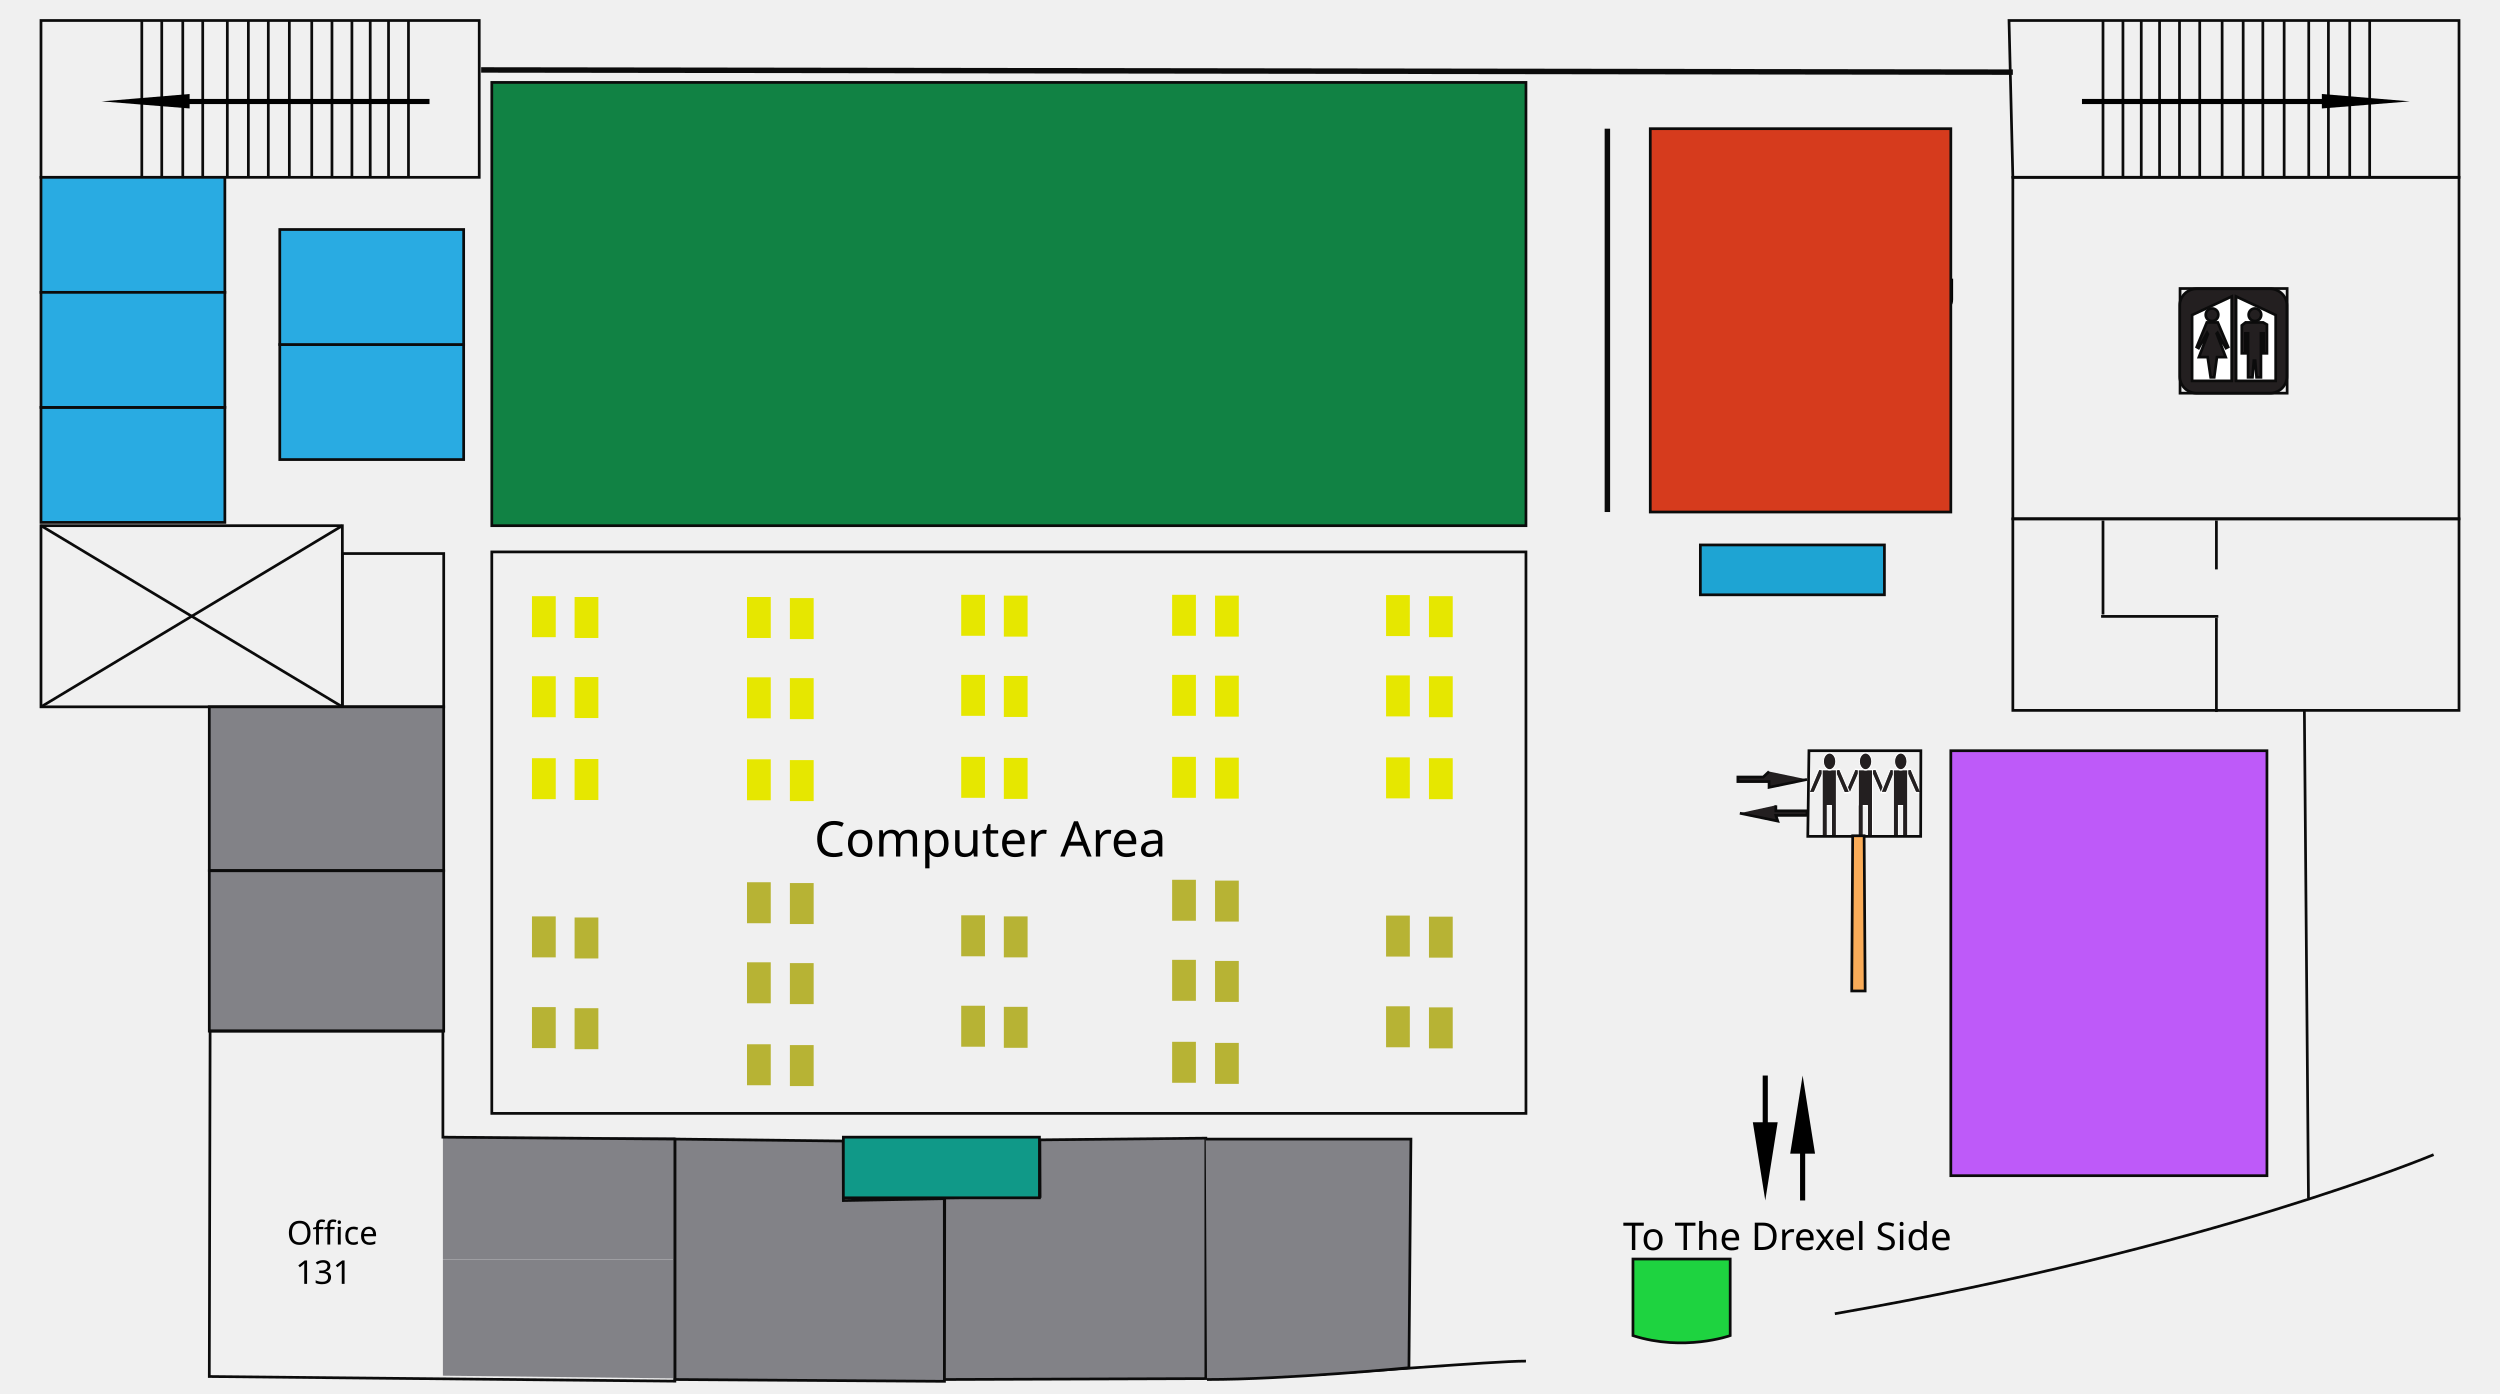
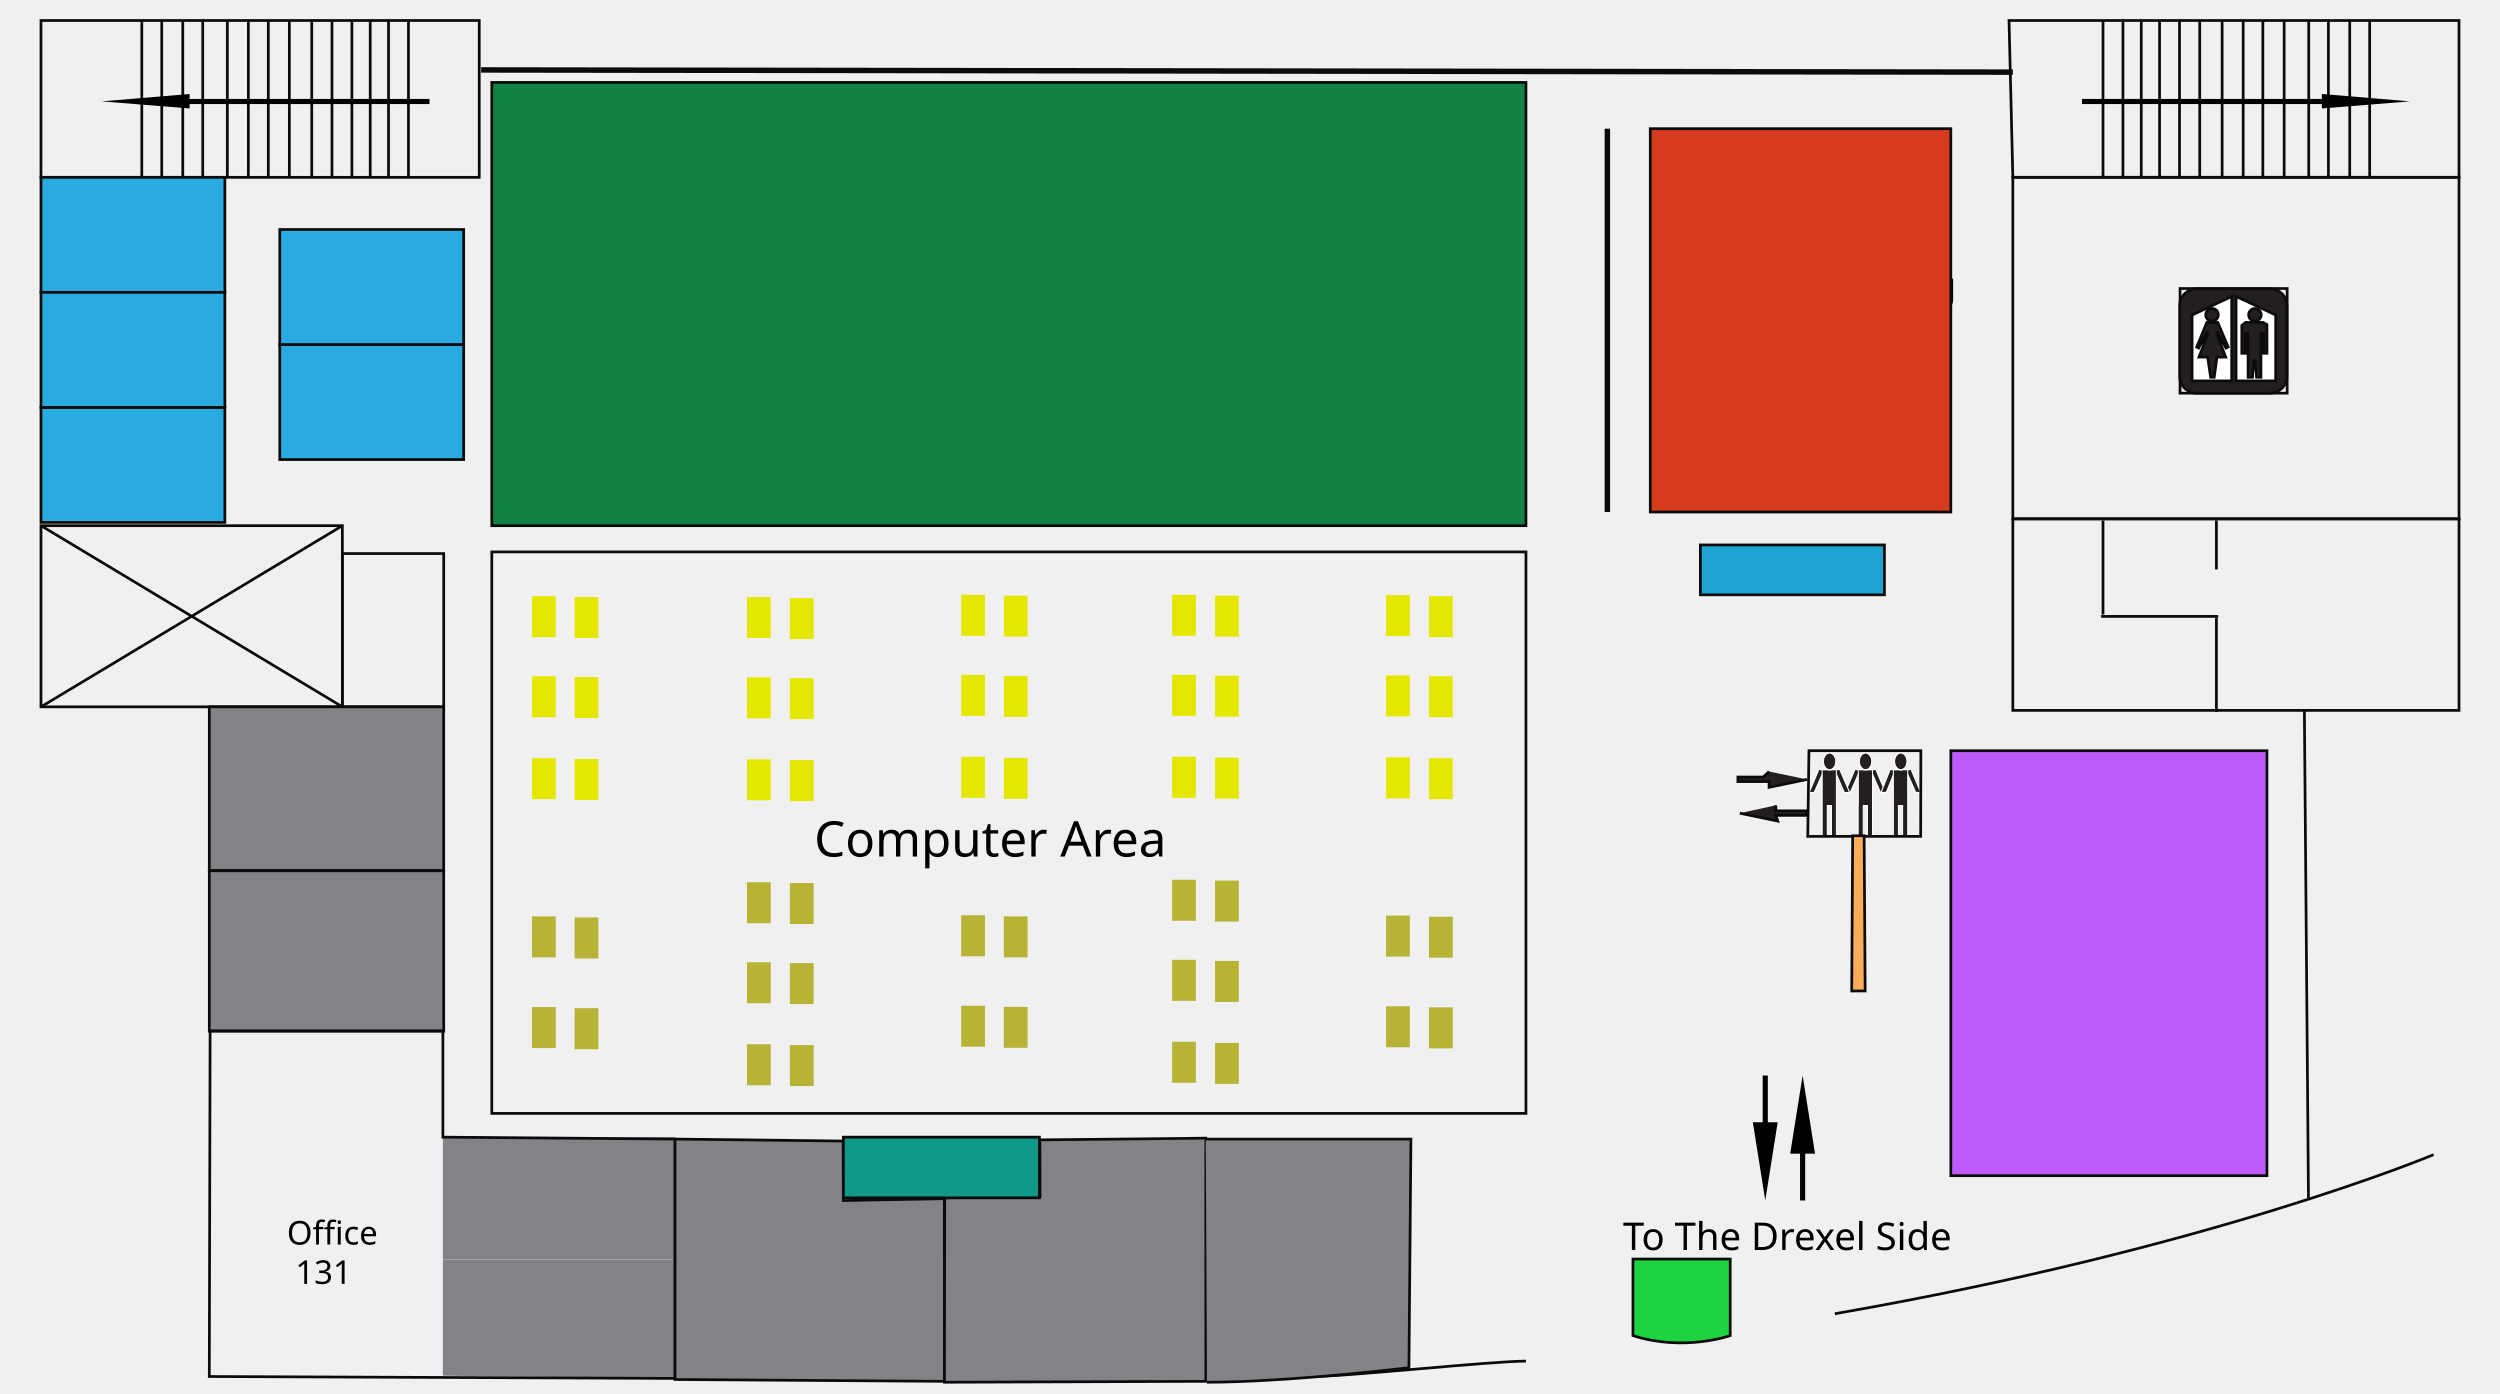
<svg xmlns="http://www.w3.org/2000/svg" xmlns:xlink="http://www.w3.org/1999/xlink" version="1.1" id="PostFloor1" x="0px" y="0px" width="915px" height="510px" viewBox="0 0 915 510" enable-background="new 0 0 915 510" xml:space="preserve">
  <symbol id="Children" viewBox="-36.773 -20.025 73.546 40.05">
    <g>
      <polygon fill="#231F20" stroke="#FFFFFF" stroke-width="0.65" points="-6.4,12 -12.9,0.9 -9.5,1 -3.1,11.7   " />
      <polygon fill="#231F20" stroke="#FFFFFF" stroke-width="0.65" points="7,12 13.4,0.9 10.1,1 3.7,11.7   " />
      <polygon fill="#231F20" stroke="#FFFFFF" stroke-width="0.65" points="-4.3,-4.8 -4.3,11.8 4.9,11.8 4.9,-5.3 4.9,-5.3 4.9,-19.7     1.6,-19.7 1.6,-5.2 -1.1,-5.2 -1.1,-19.7 -4.4,-19.7 -4.4,-4.8   " />
      <path fill="#231F20" stroke="#FFFFFF" stroke-width="0.65" d="M-3.6,15.7c0-2.2,1.8-4,4-4c2.2,0,4,1.8,4,4s-1.8,4-4,4    C-1.8,19.7-3.6,17.9-3.6,15.7z" />
      <polygon fill="#231F20" stroke="#FFFFFF" stroke-width="0.65" points="-29.8,12 -36.2,0.9 -32.9,1 -26.4,11.7   " />
      <polygon fill="#231F20" stroke="#FFFFFF" stroke-width="0.65" points="-16.4,12 -9.9,1 -13.3,0.9 -19.7,11.7   " />
      <polygon fill="#231F20" stroke="#FFFFFF" stroke-width="0.65" points="-27.7,-4.8 -27.7,11.8 -18.5,11.8 -18.5,-5.3 -18.5,-5.3     -18.5,-19.7 -21.7,-19.7 -21.7,-5.2 -24.4,-5.2 -24.4,-19.7 -27.7,-19.7   " />
      <path fill="#231F20" stroke="#FFFFFF" stroke-width="0.65" d="M-26.9,15.7c0-2.2,1.8-4,4-4c2.2,0,4,1.8,4,4s-1.8,4-4,4    C-25.1,19.7-26.9,17.9-26.9,15.7z" />
      <polygon fill="#231F20" stroke="#FFFFFF" stroke-width="0.65" points="16.4,12 10.4,1 13.8,1 19.7,11.7   " />
      <polygon fill="#231F20" stroke="#FFFFFF" stroke-width="0.65" points="29.8,12 36.2,0.9 32.9,1 26.4,11.7   " />
      <polygon fill="#231F20" stroke="#FFFFFF" stroke-width="0.65" points="18.4,-4.8 18.4,11.8 27.7,11.8 27.7,-5.3 27.7,-5.3     27.7,-19.7 24.4,-19.7 24.4,-5.2 21.7,-5.2 21.7,-19.7 18.4,-19.7   " />
      <path fill="#231F20" stroke="#FFFFFF" stroke-width="0.65" d="M19.2,15.7c0-2.2,1.8-4,4-4c2.2,0,4,1.8,4,4s-1.8,4-4,4    C21,19.7,19.2,17.9,19.2,15.7z" />
    </g>
  </symbol>
  <g id="outline">
    <rect x="15" y="7.5" fill="none" stroke="#0B0B0B" stroke-miterlimit="10" width="160.4" height="57.4" />
    <rect x="15" y="192.4" fill="none" stroke="#0B0B0B" stroke-miterlimit="10" width="110.3" height="66.3" />
    <line fill="none" stroke="#0B0B0B" stroke-miterlimit="10" x1="15" y1="192.4" x2="125.3" y2="258.7" />
    <line fill="none" stroke="#0B0B0B" stroke-miterlimit="10" x1="15" y1="258.7" x2="125.3" y2="192.4" />
    <polygon id="stair" fill="none" stroke="#0B0B0B" stroke-miterlimit="10" points="900,64.9 736.7,64.9 735.3,7.5 900,7.5  " />
    <rect id="toilet" x="736.7" y="64.9" fill="none" stroke="#0B0B0B" stroke-miterlimit="10" width="163.3" height="125" />
    <rect x="736.7" y="189.9" fill="none" stroke="#0B0B0B" stroke-miterlimit="10" width="163.3" height="70.1" />
    <line fill="none" stroke="#0B0B0B" stroke-miterlimit="10" x1="769.7" y1="190.5" x2="769.7" y2="224.9" />
    <line fill="none" stroke="#0B0B0B" stroke-miterlimit="10" x1="769" y1="225.6" x2="811.9" y2="225.6" />
    <line fill="none" stroke="#0B0B0B" stroke-miterlimit="10" x1="811.2" y1="226.2" x2="811.2" y2="260.6" />
    <line fill="none" stroke="#0B0B0B" stroke-miterlimit="10" x1="811.2" y1="208.4" x2="811.2" y2="190.5" />
    <line fill="none" stroke="#0B0B0B" stroke-miterlimit="10" x1="843.4" y1="260" x2="844.9" y2="438.5" />
-     <path fill="none" stroke="#0B0B0B" stroke-miterlimit="10" d="M558.5,498.166c-12.6,0-65.5,4.634-78,4.634" />
+     <path fill="none" stroke="#0B0B0B" stroke-miterlimit="10" d="M558.5,498.166c-12.6,0-65.5,5.634-78,5.634" />
    <path fill="none" stroke="#0B0B0B" stroke-width="2" stroke-miterlimit="10" d="M518.3,500.6" />
-     <path fill="none" stroke="#0B0B0B" stroke-miterlimit="10" d="M890.7,422.6c0,0-81.648,34.318-219.148,58.224" />
+     <path fill="none" stroke="#0B0B0B" stroke-miterlimit="10" d="M890.7,422.6c0,0-81.648,34.318-219.148,58.225" />
    <line fill="none" stroke="#0B0B0B" stroke-width="2" stroke-miterlimit="10" x1="176.1" y1="25.6" x2="736.7" y2="26.4" />
    <line fill="none" stroke="#0B0B0B" stroke-width="2" stroke-miterlimit="10" x1="588.3" y1="47.1" x2="588.3" y2="187.4" />
    <use xlink:href="#Children" width="73.546" height="40.05" x="-36.773" y="-20.025" transform="matrix(0.5651 0 0 -0.7754 682.5703 290.8408)" overflow="visible" />
    <polygon fill="none" stroke="#0B0B0B" stroke-miterlimit="10" points="662.074,274.76 703.032,274.76 702.967,306.1 661.646,306.1     " />
    <g>
      <g>
        <polyline fill="#231F20" stroke="#0B0B0B" stroke-miterlimit="10" points="661.365,285.275 647.479,288.168 647.479,286.064      636.069,286.064 636.069,284.398 645.352,284.398 647.479,282.384    " />
      </g>
    </g>
    <g>
      <g>
        <polyline fill="#231F20" stroke="#0B0B0B" stroke-miterlimit="10" points="649.957,294.74 649.957,296.757 661.365,296.757      661.365,298.421 649.957,298.421 650.666,300.523 636.778,297.633    " />
      </g>
    </g>
    <g id="Restrooms">
      <g>
-         <rect x="797.9" y="105.6" fill="none" stroke="#0B0B0B" width="39.194" height="38.3" />
+         <rect x="797.9" y="105.6" fill="none" stroke="#0B0B0B" width="39.193" height="38.3" />
        <g>
          <path fill="#231F20" stroke="#0B0B0B" d="M837,137.9c0,3.3-2.8,6-6.2,6H804c-3.4,0-6.2-2.7-6.2-6v-26.2c0-3.3,2.8-6,6.2-6h26.8      c3.4,0,6.2,2.7,6.2,6V137.9z" />
          <g>
            <polygon fill="#FFFFFF" stroke="#0B0B0B" points="816.8,108.5 816.8,139.4 802.3,139.4 802.3,115.3      " />
            <polygon fill="#FFFFFF" stroke="#0B0B0B" points="818.4,108.5 818.4,139.4 832.9,139.4 832.9,115.3      " />
            <g>
              <g>
                <polygon fill="#231F20" stroke="#0B0B0B" points="807.7,118 811.7,118 815.5,127 814.7,127.4 811.6,121.8 811.3,122.1          814.6,130.7 811.4,130.7 810.4,138.1 809.1,138.1 808,130.7 804.8,130.7 808.1,122.3 807.8,121.8 804.7,127.4 804,127                 " />
-                 <path fill="#231F20" stroke="#0B0B0B" d="M811.9,115.2c0,1.3-1,2.3-2.306,2.3c-1.3,0-2.3-1-2.3-2.3c0-1.2,1-2.3,2.3-2.3         C810.9,112.9,811.9,113.9,811.9,115.2z" />
+                 <path fill="#231F20" stroke="#0B0B0B" d="M811.9,115.2c0,1.3-1,2.3-2.307,2.3c-1.3,0-2.3-1-2.3-2.3c0-1.2,1-2.3,2.3-2.3         C810.9,112.9,811.9,113.9,811.9,115.2z" />
                <path fill="#231F20" stroke="#0B0B0B" d="M827.6,115.2c0,1.3-1,2.3-2.3,2.3s-2.3-1-2.3-2.3c0-1.2,1-2.3,2.3-2.3         C826.5,112.9,827.6,113.9,827.6,115.2z" />
              </g>
              <polygon fill="#231F20" stroke="#0B0B0B" points="821.9,118 828.3,118 829.7,118.8 829.7,129.3 828.5,129.3 828.5,122         827.5,122 827.5,138.1 825.9,138.1 825.4,132 824.9,132 824.4,138.1 822.8,138.1 822.8,122 821.8,122 821.8,129.3         820.5,129.3 820.5,119.1       " />
            </g>
          </g>
        </g>
      </g>
    </g>
    <line fill="none" stroke="#0B0B0B" stroke-miterlimit="10" x1="769.7" y1="7.5" x2="769.7" y2="64.9" />
    <line fill="none" stroke="#0B0B0B" stroke-miterlimit="10" x1="777" y1="7.5" x2="777" y2="64.9" />
    <line fill="none" stroke="#0B0B0B" stroke-miterlimit="10" x1="783.7" y1="7.5" x2="783.7" y2="64.9" />
    <line fill="none" stroke="#0B0B0B" stroke-miterlimit="10" x1="790.4" y1="7.5" x2="790.4" y2="64.9" />
    <line fill="none" stroke="#0B0B0B" stroke-miterlimit="10" x1="797.7" y1="7.5" x2="797.7" y2="64.9" />
    <line fill="none" stroke="#0B0B0B" stroke-miterlimit="10" x1="805.1" y1="7.5" x2="805.1" y2="64.9" />
    <line fill="none" stroke="#0B0B0B" stroke-miterlimit="10" x1="813.3" y1="7.5" x2="813.3" y2="64.9" />
    <line fill="none" stroke="#0B0B0B" stroke-miterlimit="10" x1="821" y1="7.5" x2="821" y2="64.9" />
    <line fill="none" stroke="#0B0B0B" stroke-miterlimit="10" x1="828.2" y1="7.5" x2="828.2" y2="64.9" />
    <line fill="none" stroke="#0B0B0B" stroke-miterlimit="10" x1="836" y1="7.5" x2="836" y2="64.9" />
    <line fill="none" stroke="#0B0B0B" stroke-miterlimit="10" x1="845" y1="7.5" x2="845" y2="64.9" />
    <line fill="none" stroke="#0B0B0B" stroke-miterlimit="10" x1="852.2" y1="7.5" x2="852.2" y2="64.9" />
    <line fill="none" stroke="#0B0B0B" stroke-miterlimit="10" x1="860" y1="7.5" x2="860" y2="64.9" />
    <line fill="none" stroke="#0B0B0B" stroke-miterlimit="10" x1="867.3" y1="7.5" x2="867.3" y2="64.9" />
    <path fill="none" stroke="#0B0B0B" stroke-miterlimit="10" d="M411.7,25.6" />
    <path fill="none" stroke="#0B0B0B" stroke-miterlimit="10" d="M419,25.6" />
    <path fill="none" stroke="#0B0B0B" stroke-miterlimit="10" d="M425.7,25.6" />
    <path fill="none" stroke="#0B0B0B" stroke-miterlimit="10" d="M432.4,25.6" />
    <path fill="none" stroke="#0B0B0B" stroke-miterlimit="10" d="M439.7,25.6" />
    <path fill="none" stroke="#0B0B0B" stroke-miterlimit="10" d="M447.1,25.6" />
    <path fill="none" stroke="#0B0B0B" stroke-miterlimit="10" d="M455.3,25.6" />
    <path fill="none" stroke="#0B0B0B" stroke-miterlimit="10" d="M463,25.6" />
    <path fill="none" stroke="#0B0B0B" stroke-miterlimit="10" d="M470.2,25.6" />
    <path fill="none" stroke="#0B0B0B" stroke-miterlimit="10" d="M478,25.6" />
    <path fill="none" stroke="#0B0B0B" stroke-miterlimit="10" d="M487,25.6" />
    <path fill="none" stroke="#0B0B0B" stroke-miterlimit="10" d="M494.2,25.6" />
    <path fill="none" stroke="#0B0B0B" stroke-miterlimit="10" d="M502,25.6" />
    <path fill="none" stroke="#0B0B0B" stroke-miterlimit="10" d="M509.3,25.6" />
    <line fill="none" stroke="#0B0B0B" stroke-miterlimit="10" x1="149.5" y1="7.5" x2="149.5" y2="64.9" />
    <line fill="none" stroke="#0B0B0B" stroke-miterlimit="10" x1="142.2" y1="7.5" x2="142.2" y2="64.9" />
    <line fill="none" stroke="#0B0B0B" stroke-miterlimit="10" x1="135.5" y1="7.5" x2="135.5" y2="64.9" />
    <line fill="none" stroke="#0B0B0B" stroke-miterlimit="10" x1="128.8" y1="7.5" x2="128.8" y2="64.9" />
    <line fill="none" stroke="#0B0B0B" stroke-miterlimit="10" x1="121.5" y1="7.5" x2="121.5" y2="64.9" />
    <line fill="none" stroke="#0B0B0B" stroke-miterlimit="10" x1="114.1" y1="7.5" x2="114.1" y2="64.9" />
    <line fill="none" stroke="#0B0B0B" stroke-miterlimit="10" x1="105.9" y1="7.5" x2="105.9" y2="64.9" />
    <line fill="none" stroke="#0B0B0B" stroke-miterlimit="10" x1="98.2" y1="7.5" x2="98.2" y2="64.9" />
    <line fill="none" stroke="#0B0B0B" stroke-miterlimit="10" x1="90.9" y1="7.5" x2="90.9" y2="64.9" />
    <line fill="none" stroke="#0B0B0B" stroke-miterlimit="10" x1="83.2" y1="7.5" x2="83.2" y2="64.9" />
    <line fill="none" stroke="#0B0B0B" stroke-miterlimit="10" x1="74.2" y1="7.5" x2="74.2" y2="64.9" />
    <line fill="none" stroke="#0B0B0B" stroke-miterlimit="10" x1="66.9" y1="7.5" x2="66.9" y2="64.9" />
    <line fill="none" stroke="#0B0B0B" stroke-miterlimit="10" x1="59.2" y1="7.5" x2="59.2" y2="64.9" />
    <line fill="none" stroke="#0B0B0B" stroke-miterlimit="10" x1="51.9" y1="7.5" x2="51.9" y2="64.9" />
    <g>
      <polygon points="849.8,34.4 882,37.1 849.8,39.7 849.8,38.1 762,38.1 762,36.2 849.8,36.2   " />
      <polygon points="69.4,34.4 37.2,37.1 69.4,39.7 69.4,38.1 157.2,38.1 157.2,36.2 69.4,36.2   " />
    </g>
    <polygon points="660.697,422.243 664.302,422.243 659.761,393.64 655.213,422.243 658.817,422.243 658.818,439.36 660.698,439.36     " />
    <polygon points="647.024,410.757 650.629,410.757 646.09,439.36 641.54,410.757 645.145,410.757 645.145,393.64 647.023,393.64     " />
    <text transform="matrix(1 0 0 1 594 457.5)" font-family="'Avenir-Medium'" font-size="14">To The Drexel Side</text>
  </g>
  <g id="active">
    <text transform="matrix(1 0 0 1 126 110.5)" font-family="'Avenir-Medium'" font-size="12">144</text>
    <text transform="matrix(1 0 0 1 127 150.5)" font-family="'Avenir-Medium'" font-size="12">140</text>
    <text transform="matrix(1 0 0 1 39 174.5)" font-family="'Avenir-Medium'" font-size="12">141</text>
    <text transform="matrix(1 0 0 1 39 133.5)" font-family="'Avenir-Medium'" font-size="12">142</text>
    <text transform="matrix(1 0 0 1 38 91.5)" font-family="'Avenir-Medium'" font-size="12">143</text>
    <text transform="matrix(1 0 0 1 298 313.5)" font-family="'Avenir-Medium'" font-size="18">Computer Area</text>
    <text transform="matrix(1 0 0 1 301 114.5)" font-family="'Avenir-Medium'" font-size="18">Open study Area</text>
    <text transform="matrix(1 0 0 1 752 360.5)" font-family="'Avenir-Medium'" font-size="18">Café</text>
    <text transform="matrix(1 0 0 1 282 460.5)" font-family="'Avenir-Medium'" font-size="12">Office</text>
    <text transform="matrix(1 0 0 1 282 474.9004)" font-family="'Avenir-Medium'" font-size="12">130</text>
    <text transform="matrix(1 0 0 1 103 345.5)" font-family="'Avenir-Medium'" font-size="12">Office</text>
    <text transform="matrix(1 0 0 1 103 359.9004)" font-family="'Avenir-Medium'" font-size="12">132</text>
    <text transform="matrix(1 0 0 1 104 284.5)" font-family="'Avenir-Medium'" font-size="12">Office</text>
    <text transform="matrix(1 0 0 1 104 298.9004)" font-family="'Avenir-Medium'" font-size="12">133</text>
    <text transform="matrix(1 0 0 1 380 460.5)" font-family="'Avenir-Medium'" font-size="12">Office</text>
    <text transform="matrix(1 0 0 1 380 474.9004)" font-family="'Avenir-Medium'" font-size="12">129</text>
    <text transform="matrix(1 0 0 1 105 455.5)" font-family="'Avenir-Medium'" font-size="12">Office</text>
    <text transform="matrix(1 0 0 1 105 469.9004)" font-family="'Avenir-Medium'" font-size="12"> 131</text>
    <text transform="matrix(1 0 0 1 458 459.5)" font-family="'ArialMT'" font-size="12">         </text>
    <text transform="matrix(1 0 0 1 458 459.5)" font-family="'Avenir-Medium'" font-size="12">Writing</text>
    <text transform="matrix(1 0 0 1 497.9717 459.5)" font-family="'ArialMT'" font-size="12">         </text>
    <text transform="matrix(1 0 0 1 458 473.9004)" font-family="'Avenir-Medium'" font-size="12">Center</text>
    <text transform="matrix(1 0 0 1 494.4316 473.9004)" font-family="'ArialMT'" font-size="12">     </text>
    <text transform="matrix(1 0 0 1 607 109.5)" font-family="'Avenir-Medium'" font-size="14">Popular Reading</text>
    <rect id="room141" x="15" y="149.1" fill="#29ABE2" stroke="#0B0B0B" stroke-miterlimit="10" width="67.3" height="42.1" />
    <rect id="room140" x="102.4" y="126.1" fill="#29ABE2" stroke="#0B0B0B" stroke-miterlimit="10" width="67.3" height="42.1" />
    <rect id="room143" x="15" y="64.9" fill="#29ABE2" stroke="#0B0B0B" stroke-miterlimit="10" width="67.3" height="42.1" />
    <rect id="room142" x="15" y="107" fill="#29ABE2" stroke="#0B0B0B" stroke-miterlimit="10" width="67.3" height="42.1" />
    <rect id="room144" x="102.4" y="84" fill="#29ABE2" stroke="#0B0B0B" stroke-miterlimit="10" width="67.3" height="42.1" />
    <rect id="computerArea" x="180" y="202" fill="none" stroke="#0B0B0B" stroke-miterlimit="10" width="378.5" height="205.5" />
    <g id="Win">
      <rect x="523" y="247.5" fill="#E6E700" width="8.7" height="15" />
      <rect x="523" y="277.5" fill="#E6E700" width="8.7" height="15" />
      <rect x="523" y="218.2" fill="#E6E700" width="8.7" height="15" />
      <rect x="507.3" y="247.2" fill="#E6E700" width="8.7" height="15" />
      <rect x="507.3" y="277.2" fill="#E6E700" width="8.7" height="15" />
      <rect x="507.3" y="217.8" fill="#E6E700" width="8.7" height="15" />
      <rect x="444.7" y="247.3" fill="#E6E700" width="8.7" height="15" />
      <rect x="444.7" y="277.3" fill="#E6E700" width="8.7" height="15" />
      <rect x="444.7" y="218" fill="#E6E700" width="8.7" height="15" />
      <rect x="429" y="247" fill="#E6E700" width="8.7" height="15" />
      <rect x="429" y="277" fill="#E6E700" width="8.7" height="15" />
      <rect x="429" y="217.7" fill="#E6E700" width="8.7" height="15" />
      <rect x="367.4" y="247.4" fill="#E6E700" width="8.7" height="15" />
      <rect x="367.4" y="277.4" fill="#E6E700" width="8.7" height="15" />
      <rect x="367.4" y="218" fill="#E6E700" width="8.7" height="15" />
      <rect x="351.8" y="247" fill="#E6E700" width="8.7" height="15" />
      <rect x="351.8" y="277" fill="#E6E700" width="8.7" height="15" />
      <rect x="351.8" y="217.7" fill="#E6E700" width="8.7" height="15" />
      <rect x="210.3" y="247.8" fill="#E6E700" width="8.7" height="15" />
      <rect x="210.3" y="277.8" fill="#E6E700" width="8.7" height="15" />
      <rect x="210.3" y="218.5" fill="#E6E700" width="8.7" height="15" />
      <rect x="194.7" y="247.5" fill="#E6E700" width="8.7" height="15" />
      <rect x="194.7" y="277.5" fill="#E6E700" width="8.7" height="15" />
      <rect x="194.7" y="218.2" fill="#E6E700" width="8.7" height="15" />
      <rect x="289.1" y="248.2" fill="#E6E700" width="8.7" height="15" />
      <rect x="289.1" y="278.2" fill="#E6E700" width="8.7" height="15" />
      <rect x="289.1" y="218.9" fill="#E6E700" width="8.7" height="15" />
      <rect x="273.4" y="247.9" fill="#E6E700" width="8.7" height="15" />
      <rect x="273.4" y="277.9" fill="#E6E700" width="8.7" height="15" />
      <rect x="273.4" y="218.5" fill="#E6E700" width="8.7" height="15" />
    </g>
    <g id="Mac">
      <rect x="523" y="368.7" fill="#B7B334" width="8.7" height="15" />
      <rect x="523" y="335.5" fill="#B7B334" width="8.7" height="15" />
      <rect x="507.3" y="368.3" fill="#B7B334" width="8.7" height="15" />
      <rect x="507.3" y="335.1" fill="#B7B334" width="8.7" height="15" />
      <rect x="444.7" y="351.7" fill="#B7B334" width="8.7" height="15" />
      <rect x="444.7" y="381.7" fill="#B7B334" width="8.7" height="15" />
      <rect x="444.7" y="322.3" fill="#B7B334" width="8.7" height="15" />
      <rect x="429" y="351.3" fill="#B7B334" width="8.7" height="15" />
      <rect x="429" y="381.3" fill="#B7B334" width="8.7" height="15" />
      <rect x="429" y="322" fill="#B7B334" width="8.7" height="15" />
      <rect x="367.4" y="368.5" fill="#B7B334" width="8.7" height="15" />
      <rect x="367.4" y="335.4" fill="#B7B334" width="8.7" height="15" />
      <rect x="351.8" y="368.1" fill="#B7B334" width="8.7" height="15" />
      <rect x="351.8" y="335" fill="#B7B334" width="8.7" height="15" />
      <rect x="210.3" y="369" fill="#B7B334" width="8.7" height="15" />
      <rect x="210.3" y="335.8" fill="#B7B334" width="8.7" height="15" />
      <rect x="194.7" y="368.6" fill="#B7B334" width="8.7" height="15" />
      <rect x="194.7" y="335.4" fill="#B7B334" width="8.7" height="15" />
      <rect x="289.1" y="352.5" fill="#B7B334" width="8.7" height="15" />
      <rect x="289.1" y="382.5" fill="#B7B334" width="8.7" height="15" />
      <rect x="289.1" y="323.2" fill="#B7B334" width="8.7" height="15" />
      <rect x="273.4" y="352.2" fill="#B7B334" width="8.7" height="15" />
      <rect x="273.4" y="382.2" fill="#B7B334" width="8.7" height="15" />
      <rect x="273.4" y="322.9" fill="#B7B334" width="8.7" height="15" />
    </g>
    <rect x="125.3" y="202.6" fill="none" stroke="#0B0B0B" stroke-miterlimit="10" width="37.1" height="56.1" />
    <rect id="room133" x="76.6" y="258.7" fill="#828287" stroke="#0B0B0B" stroke-miterlimit="10" width="85.8" height="59.896" />
    <rect id="room132" x="76.6" y="318.7" fill="#828287" stroke="#0B0B0B" stroke-miterlimit="10" width="85.8" height="58.7" />
    <polygon id="room130" fill="#828287" stroke="#0B0B0B" stroke-miterlimit="10" points="247,416.9 308.608,417.617 308.667,439.4    345.612,438.715 345.667,505.566 247,504.9  " />
-     <polygon id="room129" fill="#828287" stroke="#0B0B0B" stroke-miterlimit="10" points="380.667,437.9 380.594,417.189    441.335,416.566 441.335,504.566 345.667,504.9 345.768,438.423  " />
+     <polygon id="room129" fill="#828287" stroke="#0B0B0B" stroke-miterlimit="10" points="380.667,437.9 380.594,417.189    441.335,416.566 441.335,505.566 345.667,505.9 345.768,438.423  " />
    <rect id="room131a" x="162.1" y="416.2" fill="#828287" width="84.9" height="44.6" />
    <polygon id="room131b" fill="#828287" points="162.1,460.9 247,460.9 247,504.5 162.1,503.5  " />
-     <path id="room128" fill="#828287" stroke="#0B0B0B" stroke-miterlimit="10" d="M441.302,416.9H516.4l-0.729,83.694   c0,0-44.664,4.306-73.914,4.306" />
-     <polygon fill="none" stroke="#0B0B0B" stroke-miterlimit="10" points="76.9,377.3 162.1,377.3 162.1,416.2 247,416.9 247,505.5    76.6,503.8  " />
+     <path id="room128" fill="#828287" stroke="#0B0B0B" stroke-miterlimit="10" d="M441.302,416.9H516.4l-0.729,83.693   c0,0-44.664,5.307-73.914,5.307" />
+     <polygon fill="none" stroke="#0B0B0B" stroke-miterlimit="10" points="76.9,377.3 162.1,377.3 162.1,416.2 247,416.9 247,504.5    76.6,503.8  " />
    <polygon id="newAC" fill="#FAAC58" stroke="#0B0B0B" stroke-miterlimit="10" points="678.08,305.9 682.271,305.9 682.646,362.7    677.734,362.7  " />
    <rect id="PostPrinter" x="308.667" y="416.2" fill="#109988" stroke="#0B0B0B" stroke-miterlimit="10" width="71.765" height="22.2" />
    <rect id="cafe" x="714" y="274.76" fill="#BE5AF9" stroke="#0B0B0B" stroke-miterlimit="10" width="115.7" height="155.541" />
    <rect id="saintJohnsBible" x="622.332" y="199.45" fill="#1EA4D3" stroke="#0B0B0B" stroke-miterlimit="10" width="67.366" height="18.25" />
    <rect id="restArea" x="604" y="47.1" fill="#D63B1D" stroke="#0B0B0B" stroke-miterlimit="10" width="110" height="140.3" />
    <rect id="openStudyArea1" x="180" y="30.167" fill="#118244" stroke="#0B0B0B" stroke-miterlimit="10" width="378.5" height="162.233" />
    <path id="helpDesk" fill="#1ED340" stroke="#0B0B0B" stroke-miterlimit="10" d="M597.667,488.832V460.8h35.583v28.032   C633.25,488.832,616.334,494.832,597.667,488.832z" />
  </g>
</svg>
